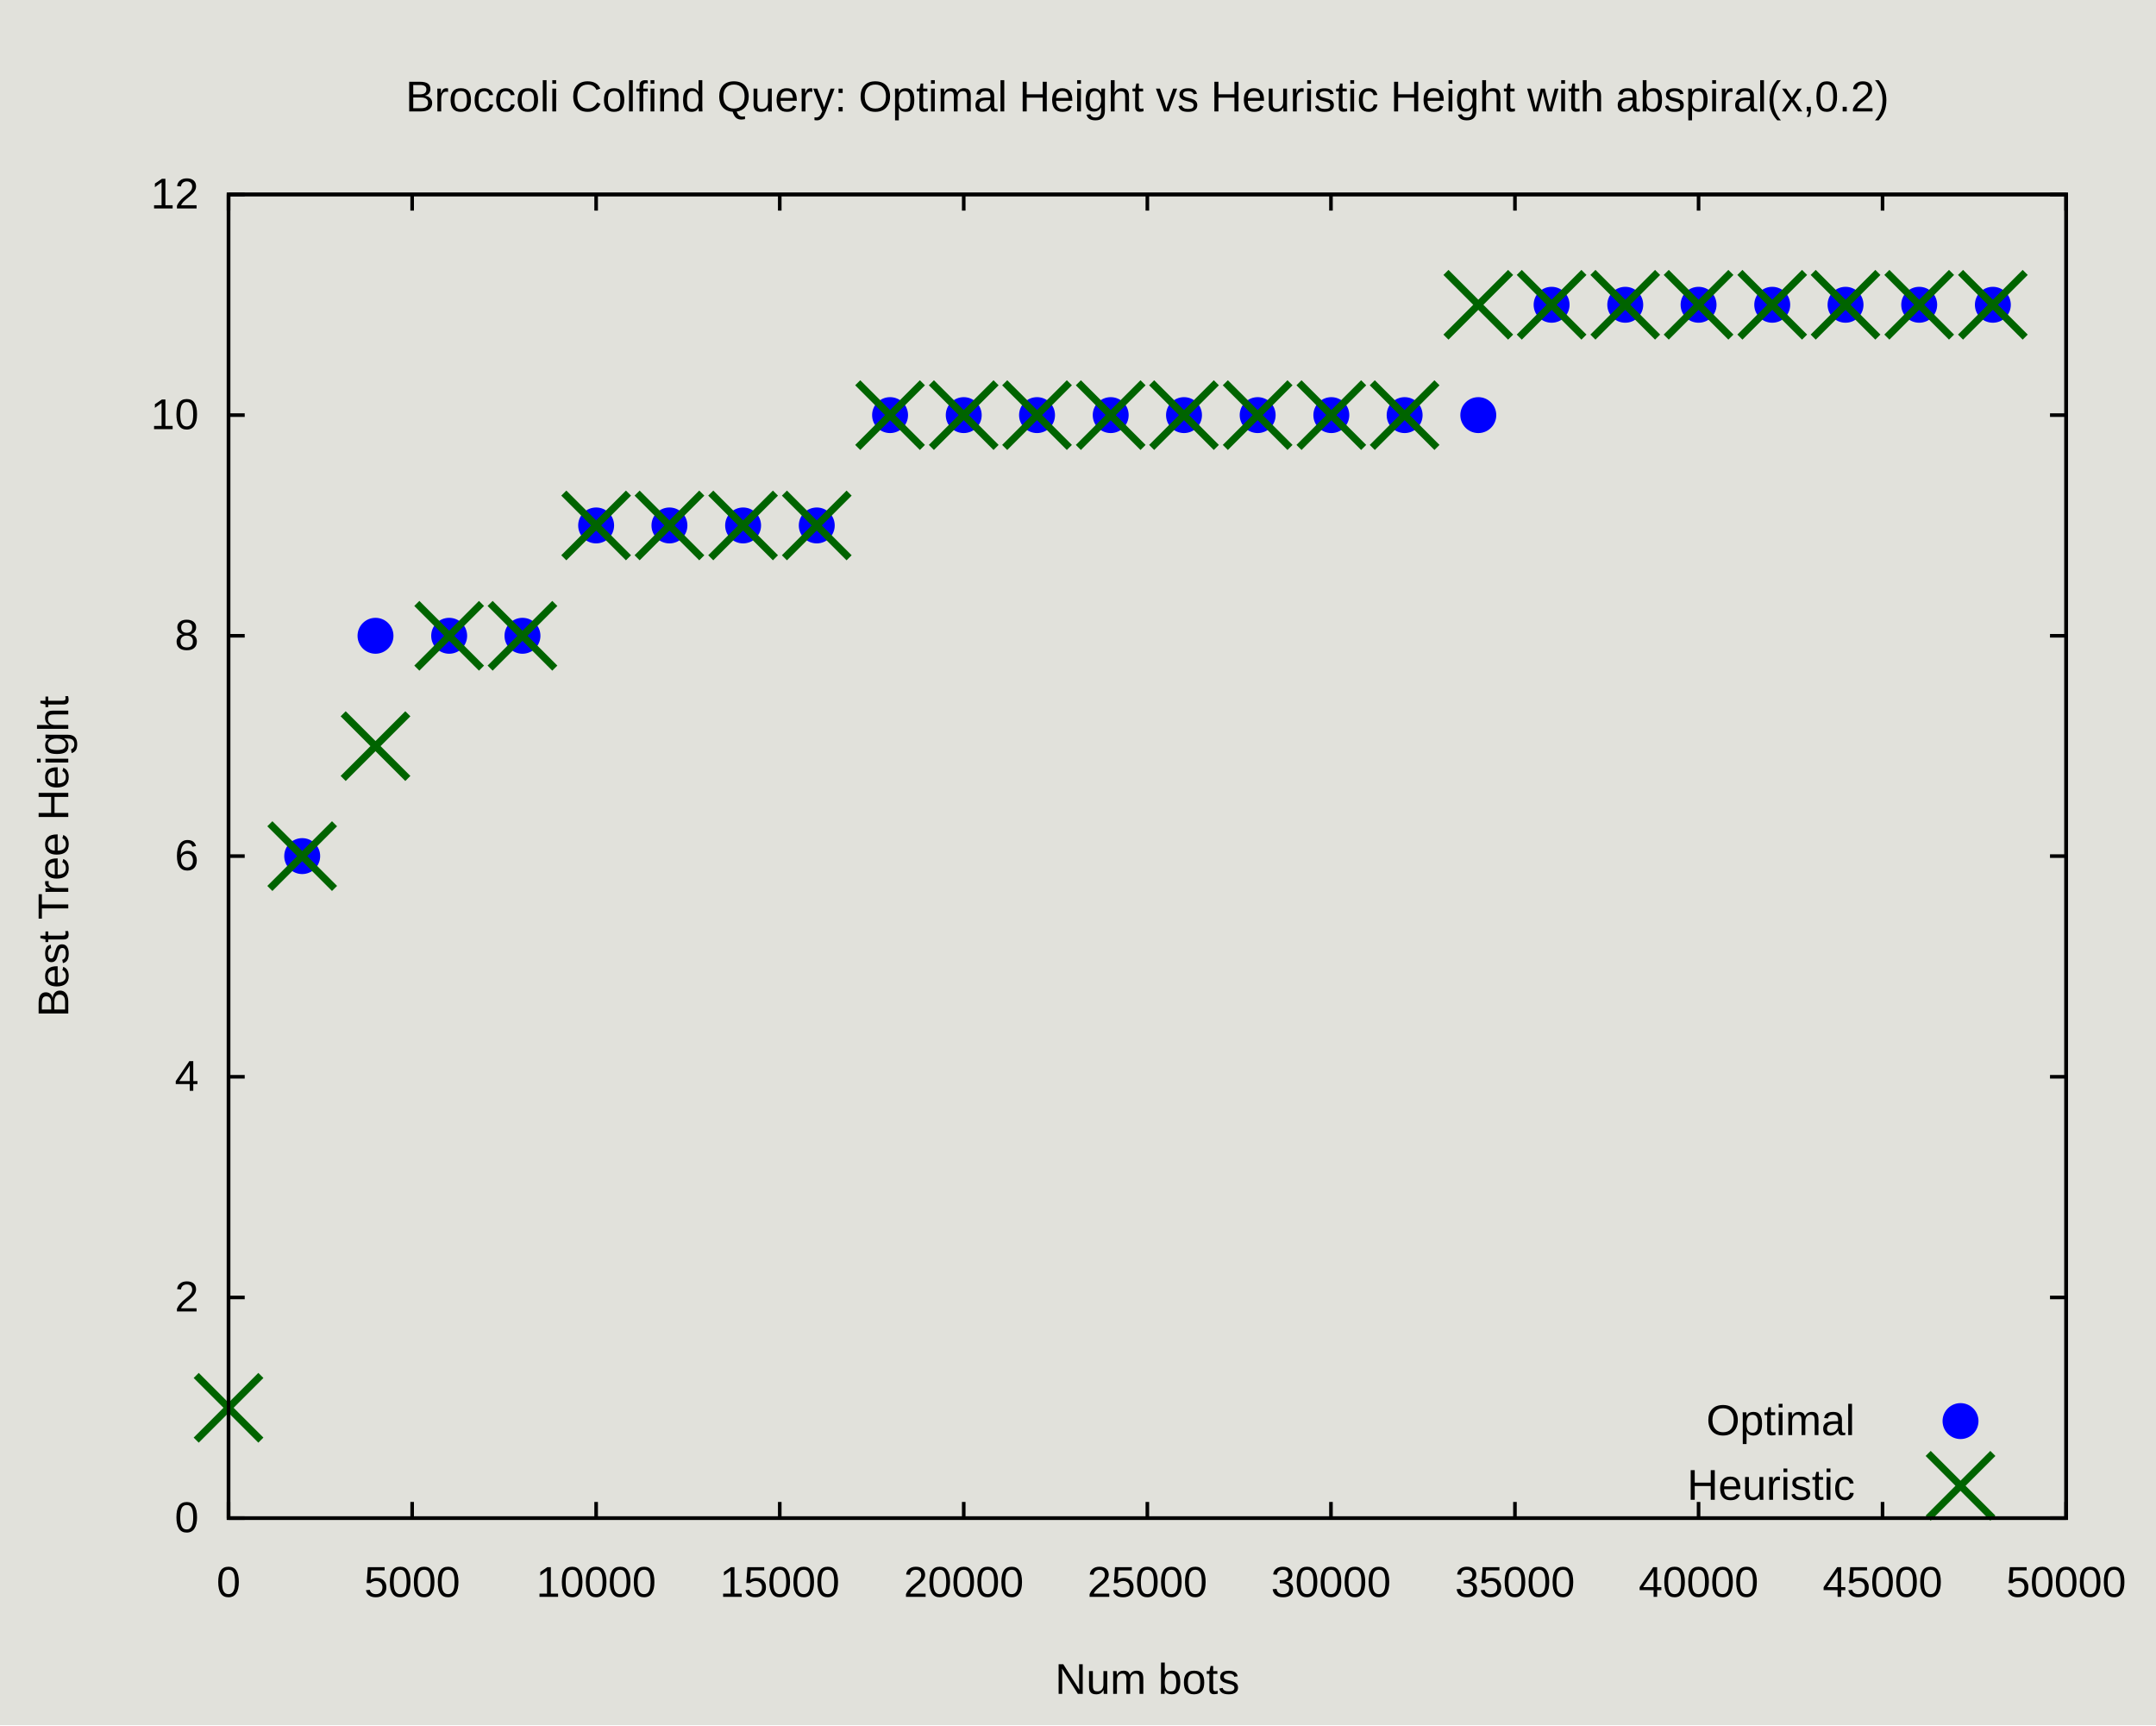
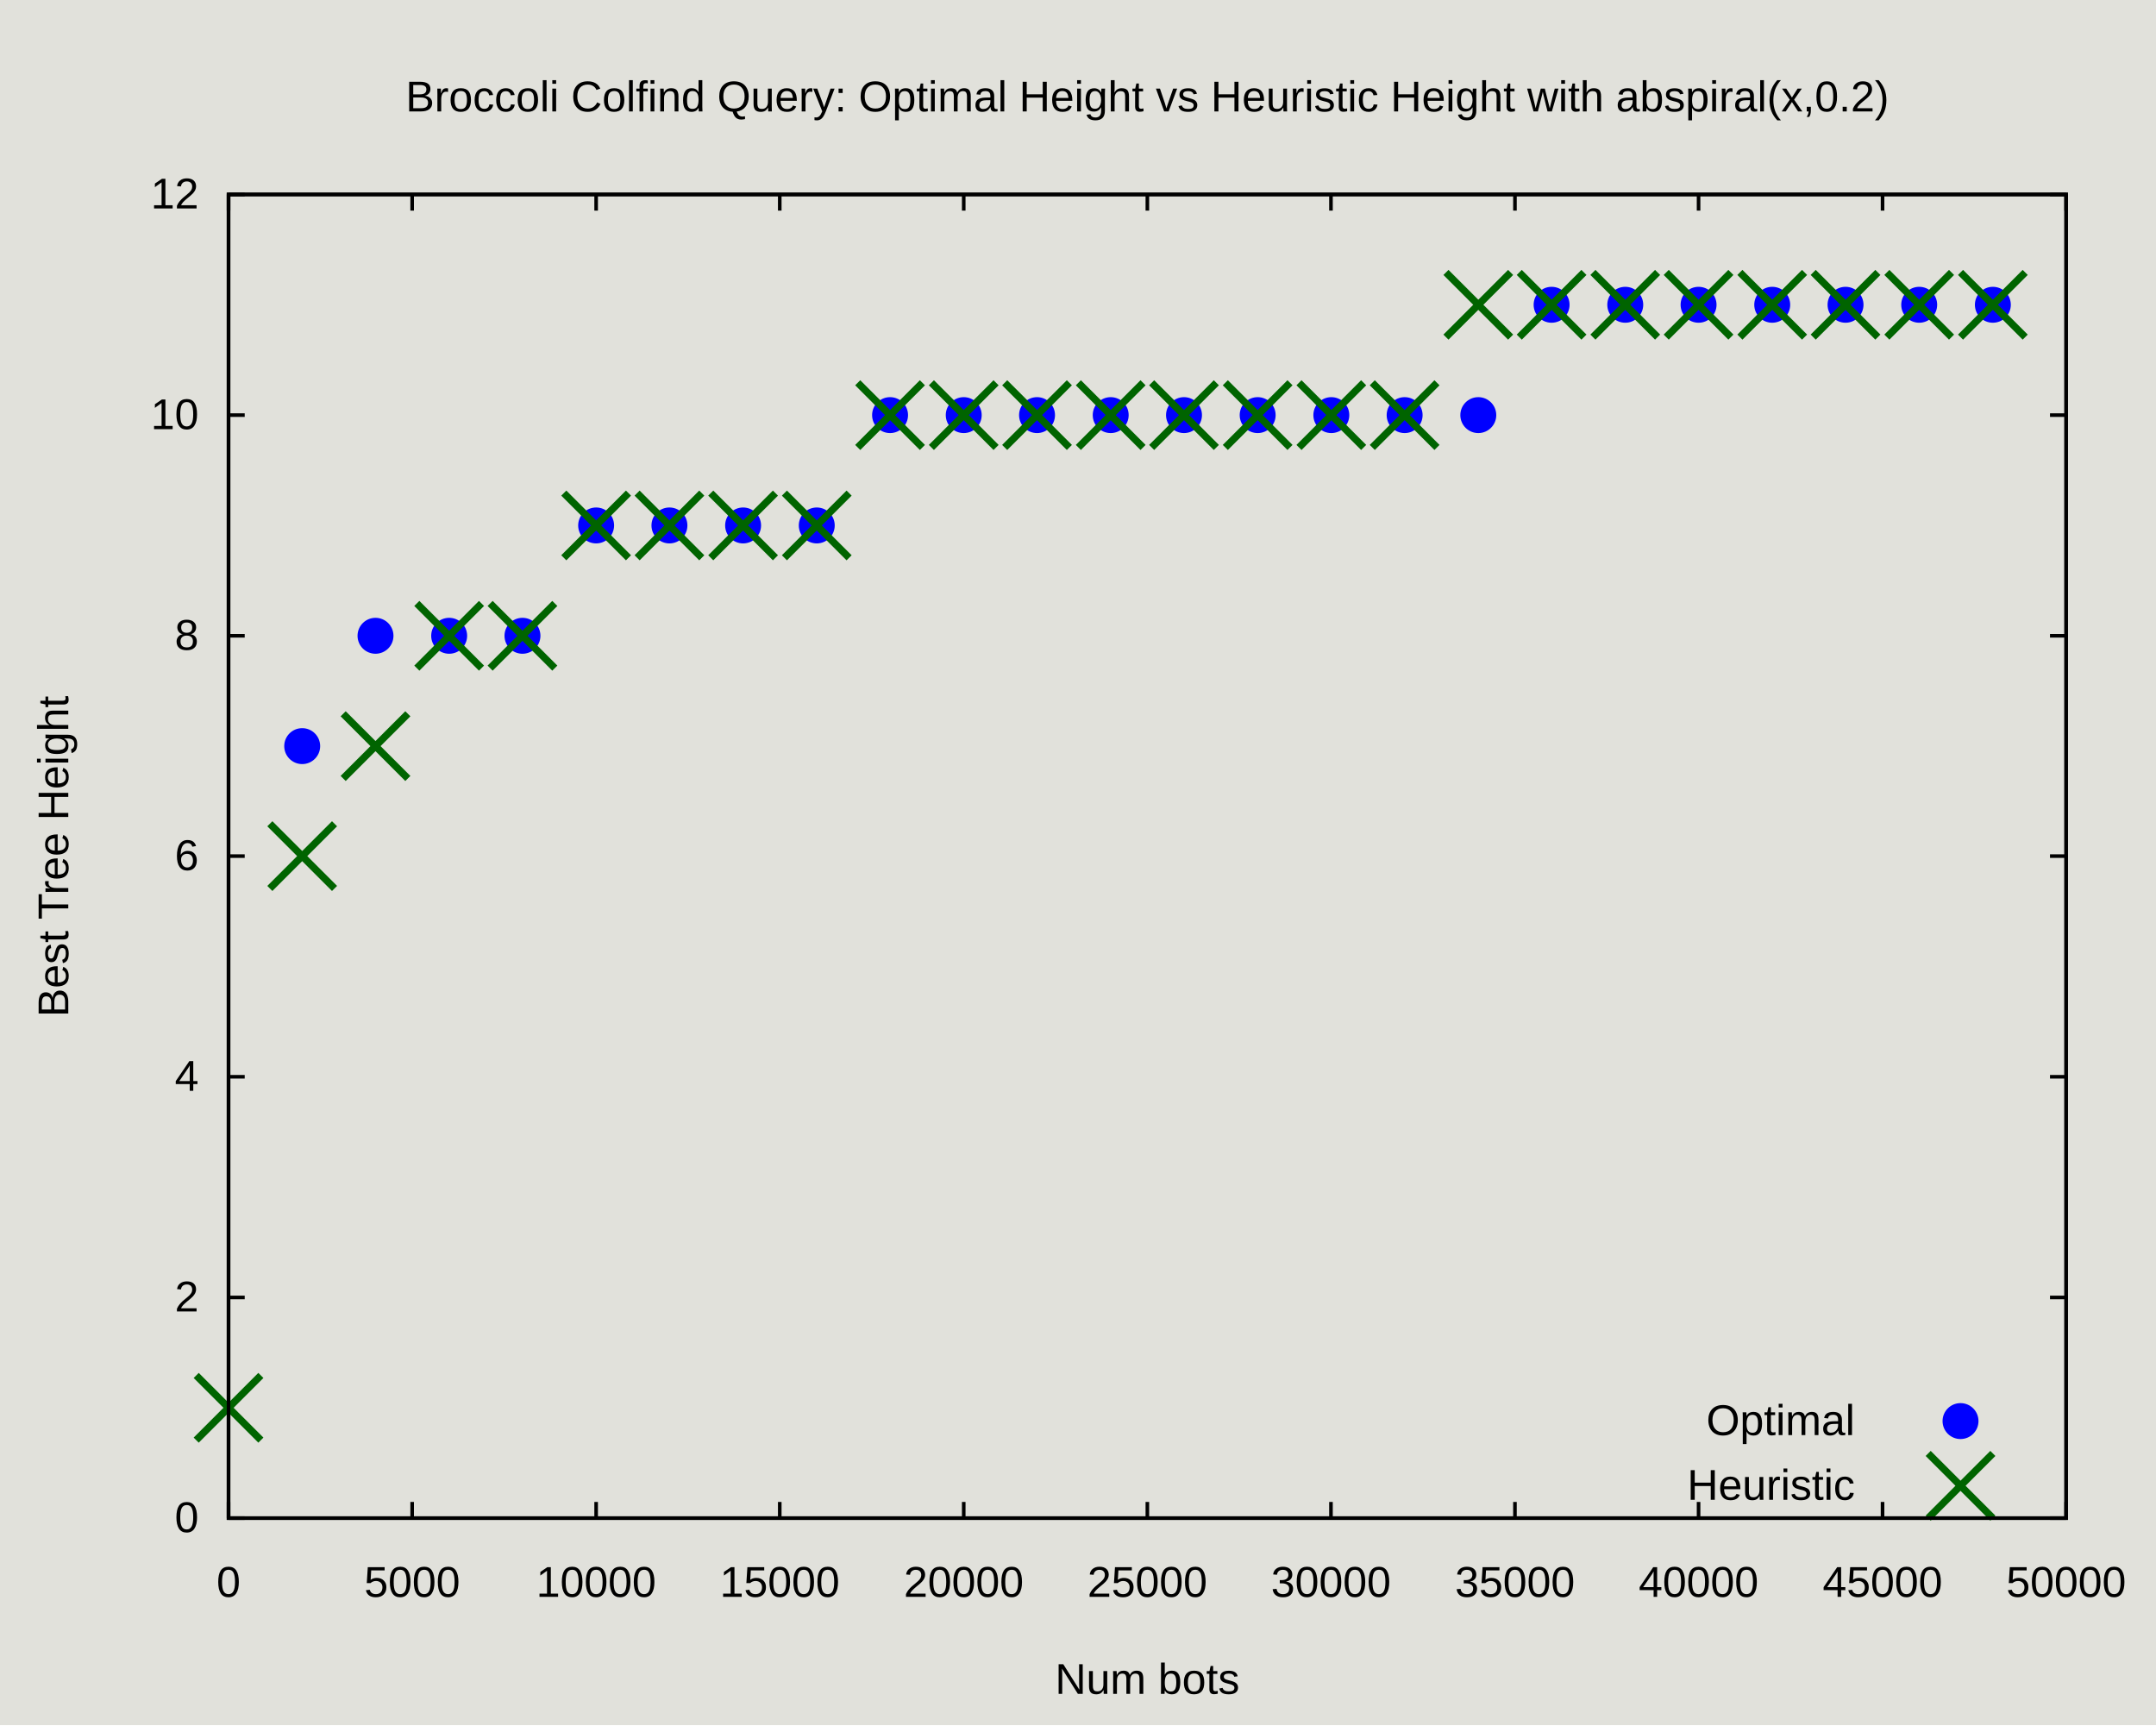
<svg xmlns="http://www.w3.org/2000/svg" xmlns:xlink="http://www.w3.org/1999/xlink" width="600" height="480" viewBox="0 0 600 480">
  <g id="gnuplot_canvas">
    <rect x="0" y="0" width="600" height="480" fill="#e1e1db" />
    <defs>
      <circle id="gpDot" r="0.5" stroke-width="0.5" stroke="currentColor" />
      <path id="gpPt0" stroke-width="0.222" stroke="currentColor" d="M-1,0 h2 M0,-1 v2" />
      <path id="gpPt1" stroke-width="0.222" stroke="currentColor" d="M-1,-1 L1,1 M1,-1 L-1,1" />
      <path id="gpPt2" stroke-width="0.222" stroke="currentColor" d="M-1,0 L1,0 M0,-1 L0,1 M-1,-1 L1,1 M-1,1 L1,-1" />
      <rect id="gpPt3" stroke-width="0.222" stroke="currentColor" x="-1" y="-1" width="2" height="2" />
      <rect id="gpPt4" stroke-width="0.222" stroke="currentColor" fill="currentColor" x="-1" y="-1" width="2" height="2" />
      <circle id="gpPt5" stroke-width="0.222" stroke="currentColor" cx="0" cy="0" r="1" />
      <use xlink:href="#gpPt5" id="gpPt6" fill="currentColor" stroke="none" />
      <path id="gpPt7" stroke-width="0.222" stroke="currentColor" d="M0,-1.33 L-1.33,0.67 L1.33,0.67 z" />
      <use xlink:href="#gpPt7" id="gpPt8" fill="currentColor" stroke="none" />
      <use xlink:href="#gpPt7" id="gpPt9" stroke="currentColor" transform="rotate(180)" />
      <use xlink:href="#gpPt9" id="gpPt10" fill="currentColor" stroke="none" />
      <use xlink:href="#gpPt3" id="gpPt11" stroke="currentColor" transform="rotate(45)" />
      <use xlink:href="#gpPt11" id="gpPt12" fill="currentColor" stroke="none" />
      <path id="gpPt13" stroke-width="0.222" stroke="currentColor" d="M0,1.330 L1.265,0.411 L0.782,-1.067 L-0.782,-1.076 L-1.265,0.411 z" />
      <use xlink:href="#gpPt13" id="gpPt14" fill="currentColor" stroke="none" />
      <filter id="textbox" filterUnits="objectBoundingBox" x="0" y="0" height="1" width="1">
        <feFlood flood-color="#E1E1DB" flood-opacity="1" result="bgnd" />
        <feComposite in="SourceGraphic" in2="bgnd" operator="atop" />
      </filter>
      <filter id="greybox" filterUnits="objectBoundingBox" x="0" y="0" height="1" width="1">
        <feFlood flood-color="lightgrey" flood-opacity="1" result="grey" />
        <feComposite in="SourceGraphic" in2="grey" operator="atop" />
      </filter>
    </defs>
    <g fill="none" color="#E1E1DB" stroke="currentColor" stroke-width="1.00" stroke-linecap="butt" stroke-linejoin="miter">
</g>
    <g fill="none" color="black" stroke="currentColor" stroke-width="1.00" stroke-linecap="butt" stroke-linejoin="miter">
      <path stroke="rgb(  0,   0,   0)" d="M63.6,422.4 L68.1,422.4 M575.0,422.4 L570.5,422.4  " />
      <g transform="translate(55.3,426.3)" stroke="none" fill="rgb(0,0,0)" font-family="Arial" font-size="12.00" text-anchor="end">
        <text>
          <tspan font-family="Arial"> 0</tspan>
        </text>
      </g>
    </g>
    <g fill="none" color="black" stroke="currentColor" stroke-width="1.00" stroke-linecap="butt" stroke-linejoin="miter">
      <path stroke="rgb(  0,   0,   0)" d="M63.6,361.0 L68.1,361.0 M575.0,361.0 L570.5,361.0  " />
      <g transform="translate(55.3,364.9)" stroke="none" fill="rgb(0,0,0)" font-family="Arial" font-size="12.00" text-anchor="end">
        <text>
          <tspan font-family="Arial"> 2</tspan>
        </text>
      </g>
    </g>
    <g fill="none" color="black" stroke="currentColor" stroke-width="1.00" stroke-linecap="butt" stroke-linejoin="miter">
      <path stroke="rgb(  0,   0,   0)" d="M63.6,299.6 L68.1,299.6 M575.0,299.6 L570.5,299.6  " />
      <g transform="translate(55.3,303.5)" stroke="none" fill="rgb(0,0,0)" font-family="Arial" font-size="12.00" text-anchor="end">
        <text>
          <tspan font-family="Arial"> 4</tspan>
        </text>
      </g>
    </g>
    <g fill="none" color="black" stroke="currentColor" stroke-width="1.00" stroke-linecap="butt" stroke-linejoin="miter">
      <path stroke="rgb(  0,   0,   0)" d="M63.6,238.2 L68.1,238.2 M575.0,238.2 L570.5,238.2  " />
      <g transform="translate(55.3,242.1)" stroke="none" fill="rgb(0,0,0)" font-family="Arial" font-size="12.00" text-anchor="end">
        <text>
          <tspan font-family="Arial"> 6</tspan>
        </text>
      </g>
    </g>
    <g fill="none" color="black" stroke="currentColor" stroke-width="1.00" stroke-linecap="butt" stroke-linejoin="miter">
      <path stroke="rgb(  0,   0,   0)" d="M63.6,176.9 L68.1,176.9 M575.0,176.9 L570.5,176.9  " />
      <g transform="translate(55.3,180.8)" stroke="none" fill="rgb(0,0,0)" font-family="Arial" font-size="12.00" text-anchor="end">
        <text>
          <tspan font-family="Arial"> 8</tspan>
        </text>
      </g>
    </g>
    <g fill="none" color="black" stroke="currentColor" stroke-width="1.00" stroke-linecap="butt" stroke-linejoin="miter">
      <path stroke="rgb(  0,   0,   0)" d="M63.6,115.5 L68.1,115.5 M575.0,115.5 L570.5,115.5  " />
      <g transform="translate(55.3,119.4)" stroke="none" fill="rgb(0,0,0)" font-family="Arial" font-size="12.00" text-anchor="end">
        <text>
          <tspan font-family="Arial"> 10</tspan>
        </text>
      </g>
    </g>
    <g fill="none" color="black" stroke="currentColor" stroke-width="1.00" stroke-linecap="butt" stroke-linejoin="miter">
      <path stroke="rgb(  0,   0,   0)" d="M63.6,54.1 L68.1,54.1 M575.0,54.1 L570.5,54.1  " />
      <g transform="translate(55.3,58.0)" stroke="none" fill="rgb(0,0,0)" font-family="Arial" font-size="12.00" text-anchor="end">
        <text>
          <tspan font-family="Arial"> 12</tspan>
        </text>
      </g>
    </g>
    <g fill="none" color="black" stroke="currentColor" stroke-width="1.00" stroke-linecap="butt" stroke-linejoin="miter">
      <path stroke="rgb(  0,   0,   0)" d="M63.6,422.4 L63.6,417.9 M63.6,54.1 L63.6,58.6  " />
      <g transform="translate(63.6,444.3)" stroke="none" fill="rgb(0,0,0)" font-family="Arial" font-size="12.00" text-anchor="middle">
        <text>
          <tspan font-family="Arial"> 0</tspan>
        </text>
      </g>
    </g>
    <g fill="none" color="black" stroke="currentColor" stroke-width="1.00" stroke-linecap="butt" stroke-linejoin="miter">
      <path stroke="rgb(  0,   0,   0)" d="M114.7,422.4 L114.7,417.9 M114.7,54.1 L114.7,58.6  " />
      <g transform="translate(114.7,444.3)" stroke="none" fill="rgb(0,0,0)" font-family="Arial" font-size="12.00" text-anchor="middle">
        <text>
          <tspan font-family="Arial"> 5000</tspan>
        </text>
      </g>
    </g>
    <g fill="none" color="black" stroke="currentColor" stroke-width="1.00" stroke-linecap="butt" stroke-linejoin="miter">
      <path stroke="rgb(  0,   0,   0)" d="M165.9,422.4 L165.9,417.9 M165.9,54.1 L165.9,58.6  " />
      <g transform="translate(165.9,444.3)" stroke="none" fill="rgb(0,0,0)" font-family="Arial" font-size="12.00" text-anchor="middle">
        <text>
          <tspan font-family="Arial"> 10000</tspan>
        </text>
      </g>
    </g>
    <g fill="none" color="black" stroke="currentColor" stroke-width="1.00" stroke-linecap="butt" stroke-linejoin="miter">
      <path stroke="rgb(  0,   0,   0)" d="M217.0,422.4 L217.0,417.9 M217.0,54.1 L217.0,58.6  " />
      <g transform="translate(217.0,444.3)" stroke="none" fill="rgb(0,0,0)" font-family="Arial" font-size="12.00" text-anchor="middle">
        <text>
          <tspan font-family="Arial"> 15000</tspan>
        </text>
      </g>
    </g>
    <g fill="none" color="black" stroke="currentColor" stroke-width="1.00" stroke-linecap="butt" stroke-linejoin="miter">
      <path stroke="rgb(  0,   0,   0)" d="M268.2,422.4 L268.2,417.9 M268.2,54.1 L268.2,58.6  " />
      <g transform="translate(268.2,444.3)" stroke="none" fill="rgb(0,0,0)" font-family="Arial" font-size="12.00" text-anchor="middle">
        <text>
          <tspan font-family="Arial"> 20000</tspan>
        </text>
      </g>
    </g>
    <g fill="none" color="black" stroke="currentColor" stroke-width="1.00" stroke-linecap="butt" stroke-linejoin="miter">
      <path stroke="rgb(  0,   0,   0)" d="M319.3,422.4 L319.3,417.9 M319.3,54.1 L319.3,58.6  " />
      <g transform="translate(319.3,444.3)" stroke="none" fill="rgb(0,0,0)" font-family="Arial" font-size="12.00" text-anchor="middle">
        <text>
          <tspan font-family="Arial"> 25000</tspan>
        </text>
      </g>
    </g>
    <g fill="none" color="black" stroke="currentColor" stroke-width="1.00" stroke-linecap="butt" stroke-linejoin="miter">
      <path stroke="rgb(  0,   0,   0)" d="M370.4,422.4 L370.4,417.9 M370.4,54.1 L370.4,58.6  " />
      <g transform="translate(370.4,444.3)" stroke="none" fill="rgb(0,0,0)" font-family="Arial" font-size="12.00" text-anchor="middle">
        <text>
          <tspan font-family="Arial"> 30000</tspan>
        </text>
      </g>
    </g>
    <g fill="none" color="black" stroke="currentColor" stroke-width="1.00" stroke-linecap="butt" stroke-linejoin="miter">
      <path stroke="rgb(  0,   0,   0)" d="M421.6,422.4 L421.6,417.9 M421.6,54.1 L421.6,58.6  " />
      <g transform="translate(421.6,444.3)" stroke="none" fill="rgb(0,0,0)" font-family="Arial" font-size="12.00" text-anchor="middle">
        <text>
          <tspan font-family="Arial"> 35000</tspan>
        </text>
      </g>
    </g>
    <g fill="none" color="black" stroke="currentColor" stroke-width="1.00" stroke-linecap="butt" stroke-linejoin="miter">
      <path stroke="rgb(  0,   0,   0)" d="M472.7,422.4 L472.7,417.9 M472.7,54.1 L472.7,58.6  " />
      <g transform="translate(472.7,444.3)" stroke="none" fill="rgb(0,0,0)" font-family="Arial" font-size="12.00" text-anchor="middle">
        <text>
          <tspan font-family="Arial"> 40000</tspan>
        </text>
      </g>
    </g>
    <g fill="none" color="black" stroke="currentColor" stroke-width="1.00" stroke-linecap="butt" stroke-linejoin="miter">
      <path stroke="rgb(  0,   0,   0)" d="M523.9,422.4 L523.9,417.9 M523.9,54.1 L523.9,58.6  " />
      <g transform="translate(523.9,444.3)" stroke="none" fill="rgb(0,0,0)" font-family="Arial" font-size="12.00" text-anchor="middle">
        <text>
          <tspan font-family="Arial"> 45000</tspan>
        </text>
      </g>
    </g>
    <g fill="none" color="black" stroke="currentColor" stroke-width="1.00" stroke-linecap="butt" stroke-linejoin="miter">
      <path stroke="rgb(  0,   0,   0)" d="M575.0,422.4 L575.0,417.9 M575.0,54.1 L575.0,58.6  " />
      <g transform="translate(575.0,444.3)" stroke="none" fill="rgb(0,0,0)" font-family="Arial" font-size="12.00" text-anchor="middle">
        <text>
          <tspan font-family="Arial"> 50000</tspan>
        </text>
      </g>
    </g>
    <g fill="none" color="black" stroke="currentColor" stroke-width="1.00" stroke-linecap="butt" stroke-linejoin="miter">
</g>
    <g fill="none" color="black" stroke="currentColor" stroke-width="1.00" stroke-linecap="butt" stroke-linejoin="miter">
      <path stroke="rgb(  0,   0,   0)" d="M63.6,54.1 L63.6,422.4 L575.0,422.4 L575.0,54.1 L63.6,54.1 Z  " />
    </g>
    <g fill="none" color="black" stroke="currentColor" stroke-width="1.00" stroke-linecap="butt" stroke-linejoin="miter">
      <g transform="translate(19.0,238.3) rotate(270)" stroke="none" fill="black" font-family="Arial" font-size="12.00" text-anchor="middle">
        <text>
          <tspan font-family="Arial">Best Tree Height</tspan>
        </text>
      </g>
    </g>
    <g fill="none" color="black" stroke="currentColor" stroke-width="1.00" stroke-linecap="butt" stroke-linejoin="miter">
      <g transform="translate(319.3,471.3)" stroke="none" fill="black" font-family="Arial" font-size="12.00" text-anchor="middle">
        <text>
          <tspan font-family="Arial">Num bots</tspan>
        </text>
      </g>
    </g>
    <g fill="none" color="black" stroke="currentColor" stroke-width="1.00" stroke-linecap="butt" stroke-linejoin="miter">
      <g transform="translate(319.3,31.0)" stroke="none" fill="black" font-family="Arial" font-size="12.00" text-anchor="middle">
        <text>
          <tspan font-family="Arial">Broccoli Colfind Query: Optimal Height vs Heuristic Height with abspiral(x,0.2)</tspan>
        </text>
      </g>
    </g>
    <g fill="none" color="black" stroke="currentColor" stroke-width="1.00" stroke-linecap="butt" stroke-linejoin="miter">
</g>
    <g id="gnuplot_plot_1">
      <g fill="none" color="black" stroke="currentColor" stroke-width="1.00" stroke-linecap="butt" stroke-linejoin="miter">
        <g transform="translate(516.2,399.3)" stroke="none" fill="black" font-family="Arial" font-size="12.00" text-anchor="end">
          <text>
            <tspan font-family="Arial">Optimal</tspan>
          </text>
        </g>
      </g>
      <g fill="none" color="black" stroke="currentColor" stroke-width="1.00" stroke-linecap="butt" stroke-linejoin="miter">
-         <use xlink:href="#gpPt6" transform="translate(84.1,238.2) scale(4.50)" color="rgb(  0,   0, 255)" />
+         <use xlink:href="#gpPt6" transform="translate(84.1,207.6) scale(4.50)" color="rgb(  0,   0, 255)" />
        <use xlink:href="#gpPt6" transform="translate(104.5,176.9) scale(4.50)" color="rgb(  0,   0, 255)" />
        <use xlink:href="#gpPt6" transform="translate(125.0,176.9) scale(4.50)" color="rgb(  0,   0, 255)" />
        <use xlink:href="#gpPt6" transform="translate(145.4,176.9) scale(4.50)" color="rgb(  0,   0, 255)" />
        <use xlink:href="#gpPt6" transform="translate(165.9,146.2) scale(4.50)" color="rgb(  0,   0, 255)" />
        <use xlink:href="#gpPt6" transform="translate(186.3,146.2) scale(4.50)" color="rgb(  0,   0, 255)" />
        <use xlink:href="#gpPt6" transform="translate(206.8,146.2) scale(4.50)" color="rgb(  0,   0, 255)" />
        <use xlink:href="#gpPt6" transform="translate(227.3,146.2) scale(4.50)" color="rgb(  0,   0, 255)" />
        <use xlink:href="#gpPt6" transform="translate(247.7,115.5) scale(4.50)" color="rgb(  0,   0, 255)" />
        <use xlink:href="#gpPt6" transform="translate(268.2,115.5) scale(4.50)" color="rgb(  0,   0, 255)" />
        <use xlink:href="#gpPt6" transform="translate(288.6,115.5) scale(4.50)" color="rgb(  0,   0, 255)" />
        <use xlink:href="#gpPt6" transform="translate(309.1,115.5) scale(4.50)" color="rgb(  0,   0, 255)" />
        <use xlink:href="#gpPt6" transform="translate(329.5,115.5) scale(4.50)" color="rgb(  0,   0, 255)" />
        <use xlink:href="#gpPt6" transform="translate(350.0,115.5) scale(4.50)" color="rgb(  0,   0, 255)" />
        <use xlink:href="#gpPt6" transform="translate(370.5,115.5) scale(4.50)" color="rgb(  0,   0, 255)" />
        <use xlink:href="#gpPt6" transform="translate(390.9,115.5) scale(4.50)" color="rgb(  0,   0, 255)" />
        <use xlink:href="#gpPt6" transform="translate(411.4,115.5) scale(4.50)" color="rgb(  0,   0, 255)" />
        <use xlink:href="#gpPt6" transform="translate(431.8,84.8) scale(4.50)" color="rgb(  0,   0, 255)" />
        <use xlink:href="#gpPt6" transform="translate(452.3,84.8) scale(4.50)" color="rgb(  0,   0, 255)" />
        <use xlink:href="#gpPt6" transform="translate(472.7,84.8) scale(4.50)" color="rgb(  0,   0, 255)" />
        <use xlink:href="#gpPt6" transform="translate(493.2,84.8) scale(4.50)" color="rgb(  0,   0, 255)" />
        <use xlink:href="#gpPt6" transform="translate(513.6,84.8) scale(4.50)" color="rgb(  0,   0, 255)" />
        <use xlink:href="#gpPt6" transform="translate(534.1,84.8) scale(4.50)" color="rgb(  0,   0, 255)" />
        <use xlink:href="#gpPt6" transform="translate(554.6,84.8) scale(4.50)" color="rgb(  0,   0, 255)" />
        <use xlink:href="#gpPt6" transform="translate(545.6,395.4) scale(4.50)" color="rgb(  0,   0, 255)" />
      </g>
    </g>
    <g id="gnuplot_plot_2">
      <g fill="none" color="black" stroke="currentColor" stroke-width="1.00" stroke-linecap="butt" stroke-linejoin="miter">
        <g transform="translate(516.2,417.3)" stroke="none" fill="black" font-family="Arial" font-size="12.00" text-anchor="end">
          <text>
            <tspan font-family="Arial">Heuristic</tspan>
          </text>
        </g>
      </g>
      <g fill="none" color="black" stroke="currentColor" stroke-width="1.00" stroke-linecap="butt" stroke-linejoin="miter">
        <use xlink:href="#gpPt1" transform="translate(63.6,391.7) scale(9.00)" color="rgb(  0, 100,   0)" />
        <use xlink:href="#gpPt1" transform="translate(84.1,238.2) scale(9.00)" color="rgb(  0, 100,   0)" />
        <use xlink:href="#gpPt1" transform="translate(104.5,207.6) scale(9.00)" color="rgb(  0, 100,   0)" />
        <use xlink:href="#gpPt1" transform="translate(125.0,176.9) scale(9.00)" color="rgb(  0, 100,   0)" />
        <use xlink:href="#gpPt1" transform="translate(145.4,176.9) scale(9.00)" color="rgb(  0, 100,   0)" />
        <use xlink:href="#gpPt1" transform="translate(165.9,146.2) scale(9.00)" color="rgb(  0, 100,   0)" />
        <use xlink:href="#gpPt1" transform="translate(186.3,146.2) scale(9.00)" color="rgb(  0, 100,   0)" />
        <use xlink:href="#gpPt1" transform="translate(206.8,146.2) scale(9.00)" color="rgb(  0, 100,   0)" />
        <use xlink:href="#gpPt1" transform="translate(227.3,146.2) scale(9.00)" color="rgb(  0, 100,   0)" />
        <use xlink:href="#gpPt1" transform="translate(247.7,115.5) scale(9.00)" color="rgb(  0, 100,   0)" />
        <use xlink:href="#gpPt1" transform="translate(268.2,115.5) scale(9.00)" color="rgb(  0, 100,   0)" />
        <use xlink:href="#gpPt1" transform="translate(288.6,115.5) scale(9.00)" color="rgb(  0, 100,   0)" />
        <use xlink:href="#gpPt1" transform="translate(309.1,115.5) scale(9.00)" color="rgb(  0, 100,   0)" />
        <use xlink:href="#gpPt1" transform="translate(329.5,115.5) scale(9.00)" color="rgb(  0, 100,   0)" />
        <use xlink:href="#gpPt1" transform="translate(350.0,115.5) scale(9.00)" color="rgb(  0, 100,   0)" />
        <use xlink:href="#gpPt1" transform="translate(370.5,115.5) scale(9.00)" color="rgb(  0, 100,   0)" />
        <use xlink:href="#gpPt1" transform="translate(390.9,115.5) scale(9.00)" color="rgb(  0, 100,   0)" />
        <use xlink:href="#gpPt1" transform="translate(411.4,84.8) scale(9.00)" color="rgb(  0, 100,   0)" />
        <use xlink:href="#gpPt1" transform="translate(431.8,84.8) scale(9.00)" color="rgb(  0, 100,   0)" />
        <use xlink:href="#gpPt1" transform="translate(452.3,84.8) scale(9.00)" color="rgb(  0, 100,   0)" />
        <use xlink:href="#gpPt1" transform="translate(472.7,84.8) scale(9.00)" color="rgb(  0, 100,   0)" />
        <use xlink:href="#gpPt1" transform="translate(493.2,84.8) scale(9.00)" color="rgb(  0, 100,   0)" />
        <use xlink:href="#gpPt1" transform="translate(513.6,84.8) scale(9.00)" color="rgb(  0, 100,   0)" />
        <use xlink:href="#gpPt1" transform="translate(534.1,84.8) scale(9.00)" color="rgb(  0, 100,   0)" />
        <use xlink:href="#gpPt1" transform="translate(554.6,84.8) scale(9.00)" color="rgb(  0, 100,   0)" />
        <use xlink:href="#gpPt1" transform="translate(545.6,413.4) scale(9.00)" color="rgb(  0, 100,   0)" />
      </g>
    </g>
    <g fill="none" color="#E1E1DB" stroke="rgb(  0, 100,   0)" stroke-width="2.00" stroke-linecap="butt" stroke-linejoin="miter">
</g>
    <g fill="none" color="black" stroke="currentColor" stroke-width="2.00" stroke-linecap="butt" stroke-linejoin="miter">
</g>
    <g fill="none" color="black" stroke="black" stroke-width="1.00" stroke-linecap="butt" stroke-linejoin="miter">
</g>
    <g fill="none" color="black" stroke="currentColor" stroke-width="1.00" stroke-linecap="butt" stroke-linejoin="miter">
      <path stroke="rgb(  0,   0,   0)" d="M63.6,54.1 L63.6,422.4 L575.0,422.4 L575.0,54.1 L63.6,54.1 Z  " />
    </g>
    <g fill="none" color="black" stroke="currentColor" stroke-width="1.00" stroke-linecap="butt" stroke-linejoin="miter">
</g>
  </g>
</svg>
